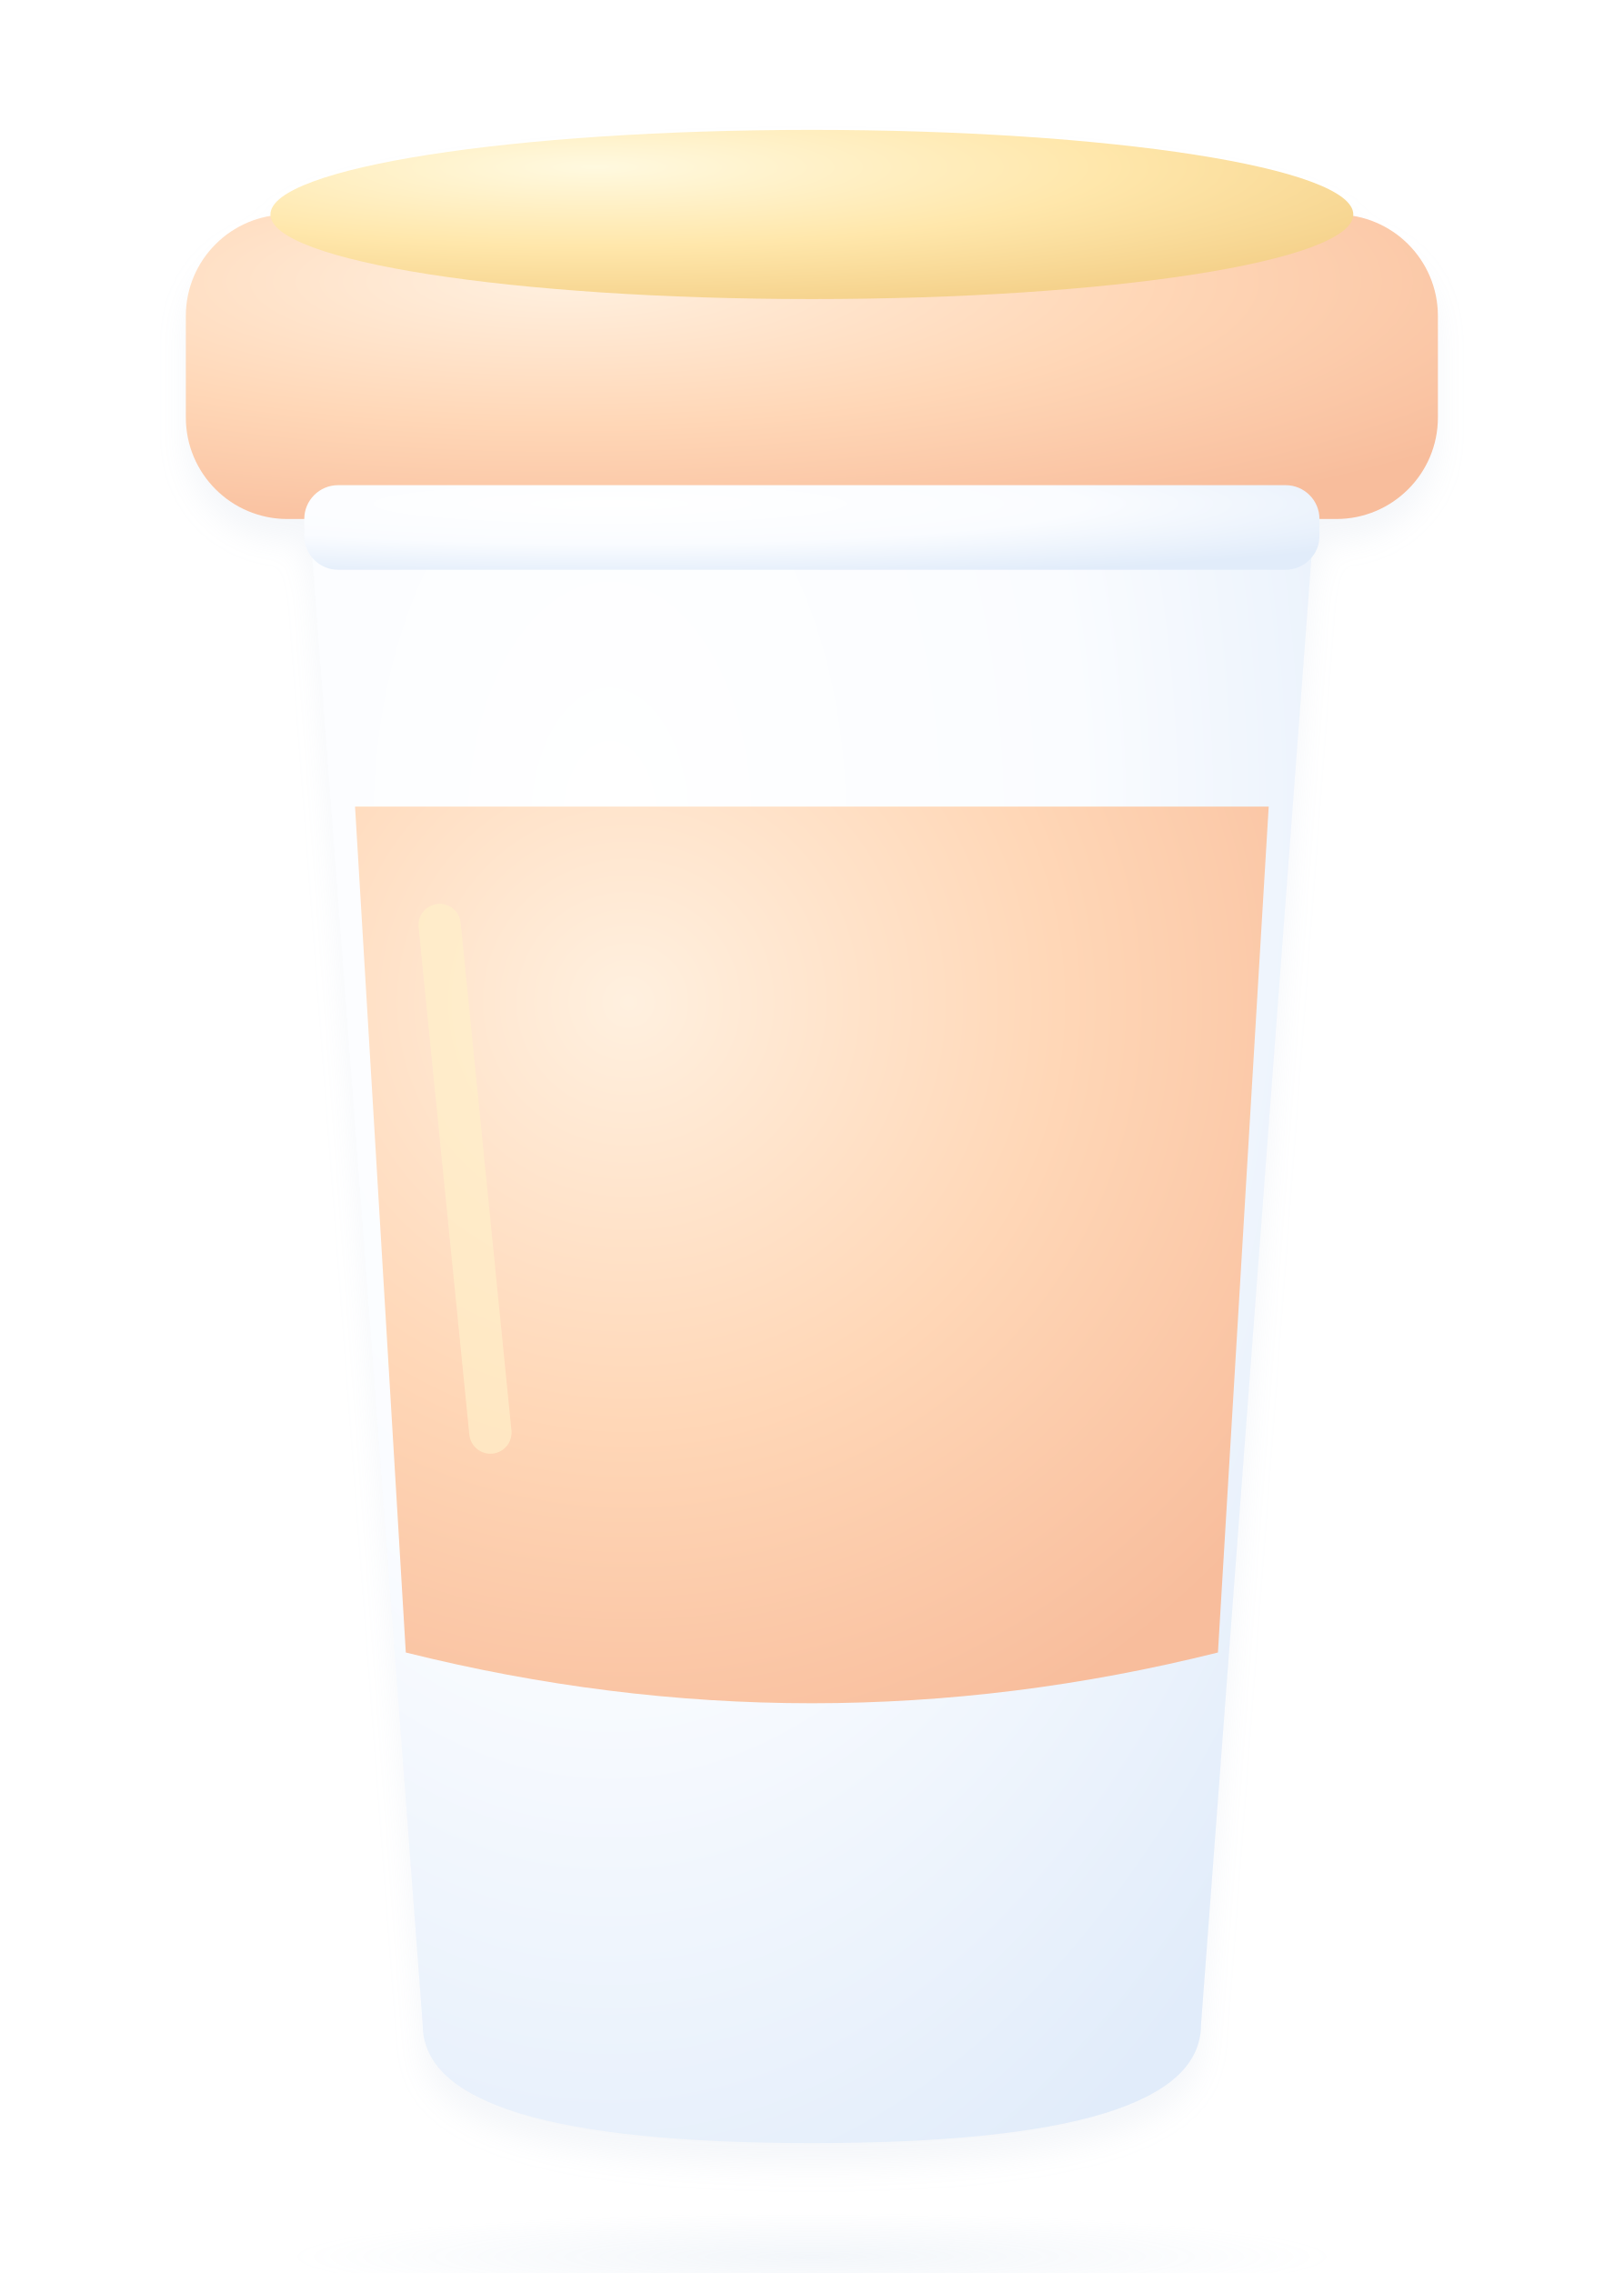
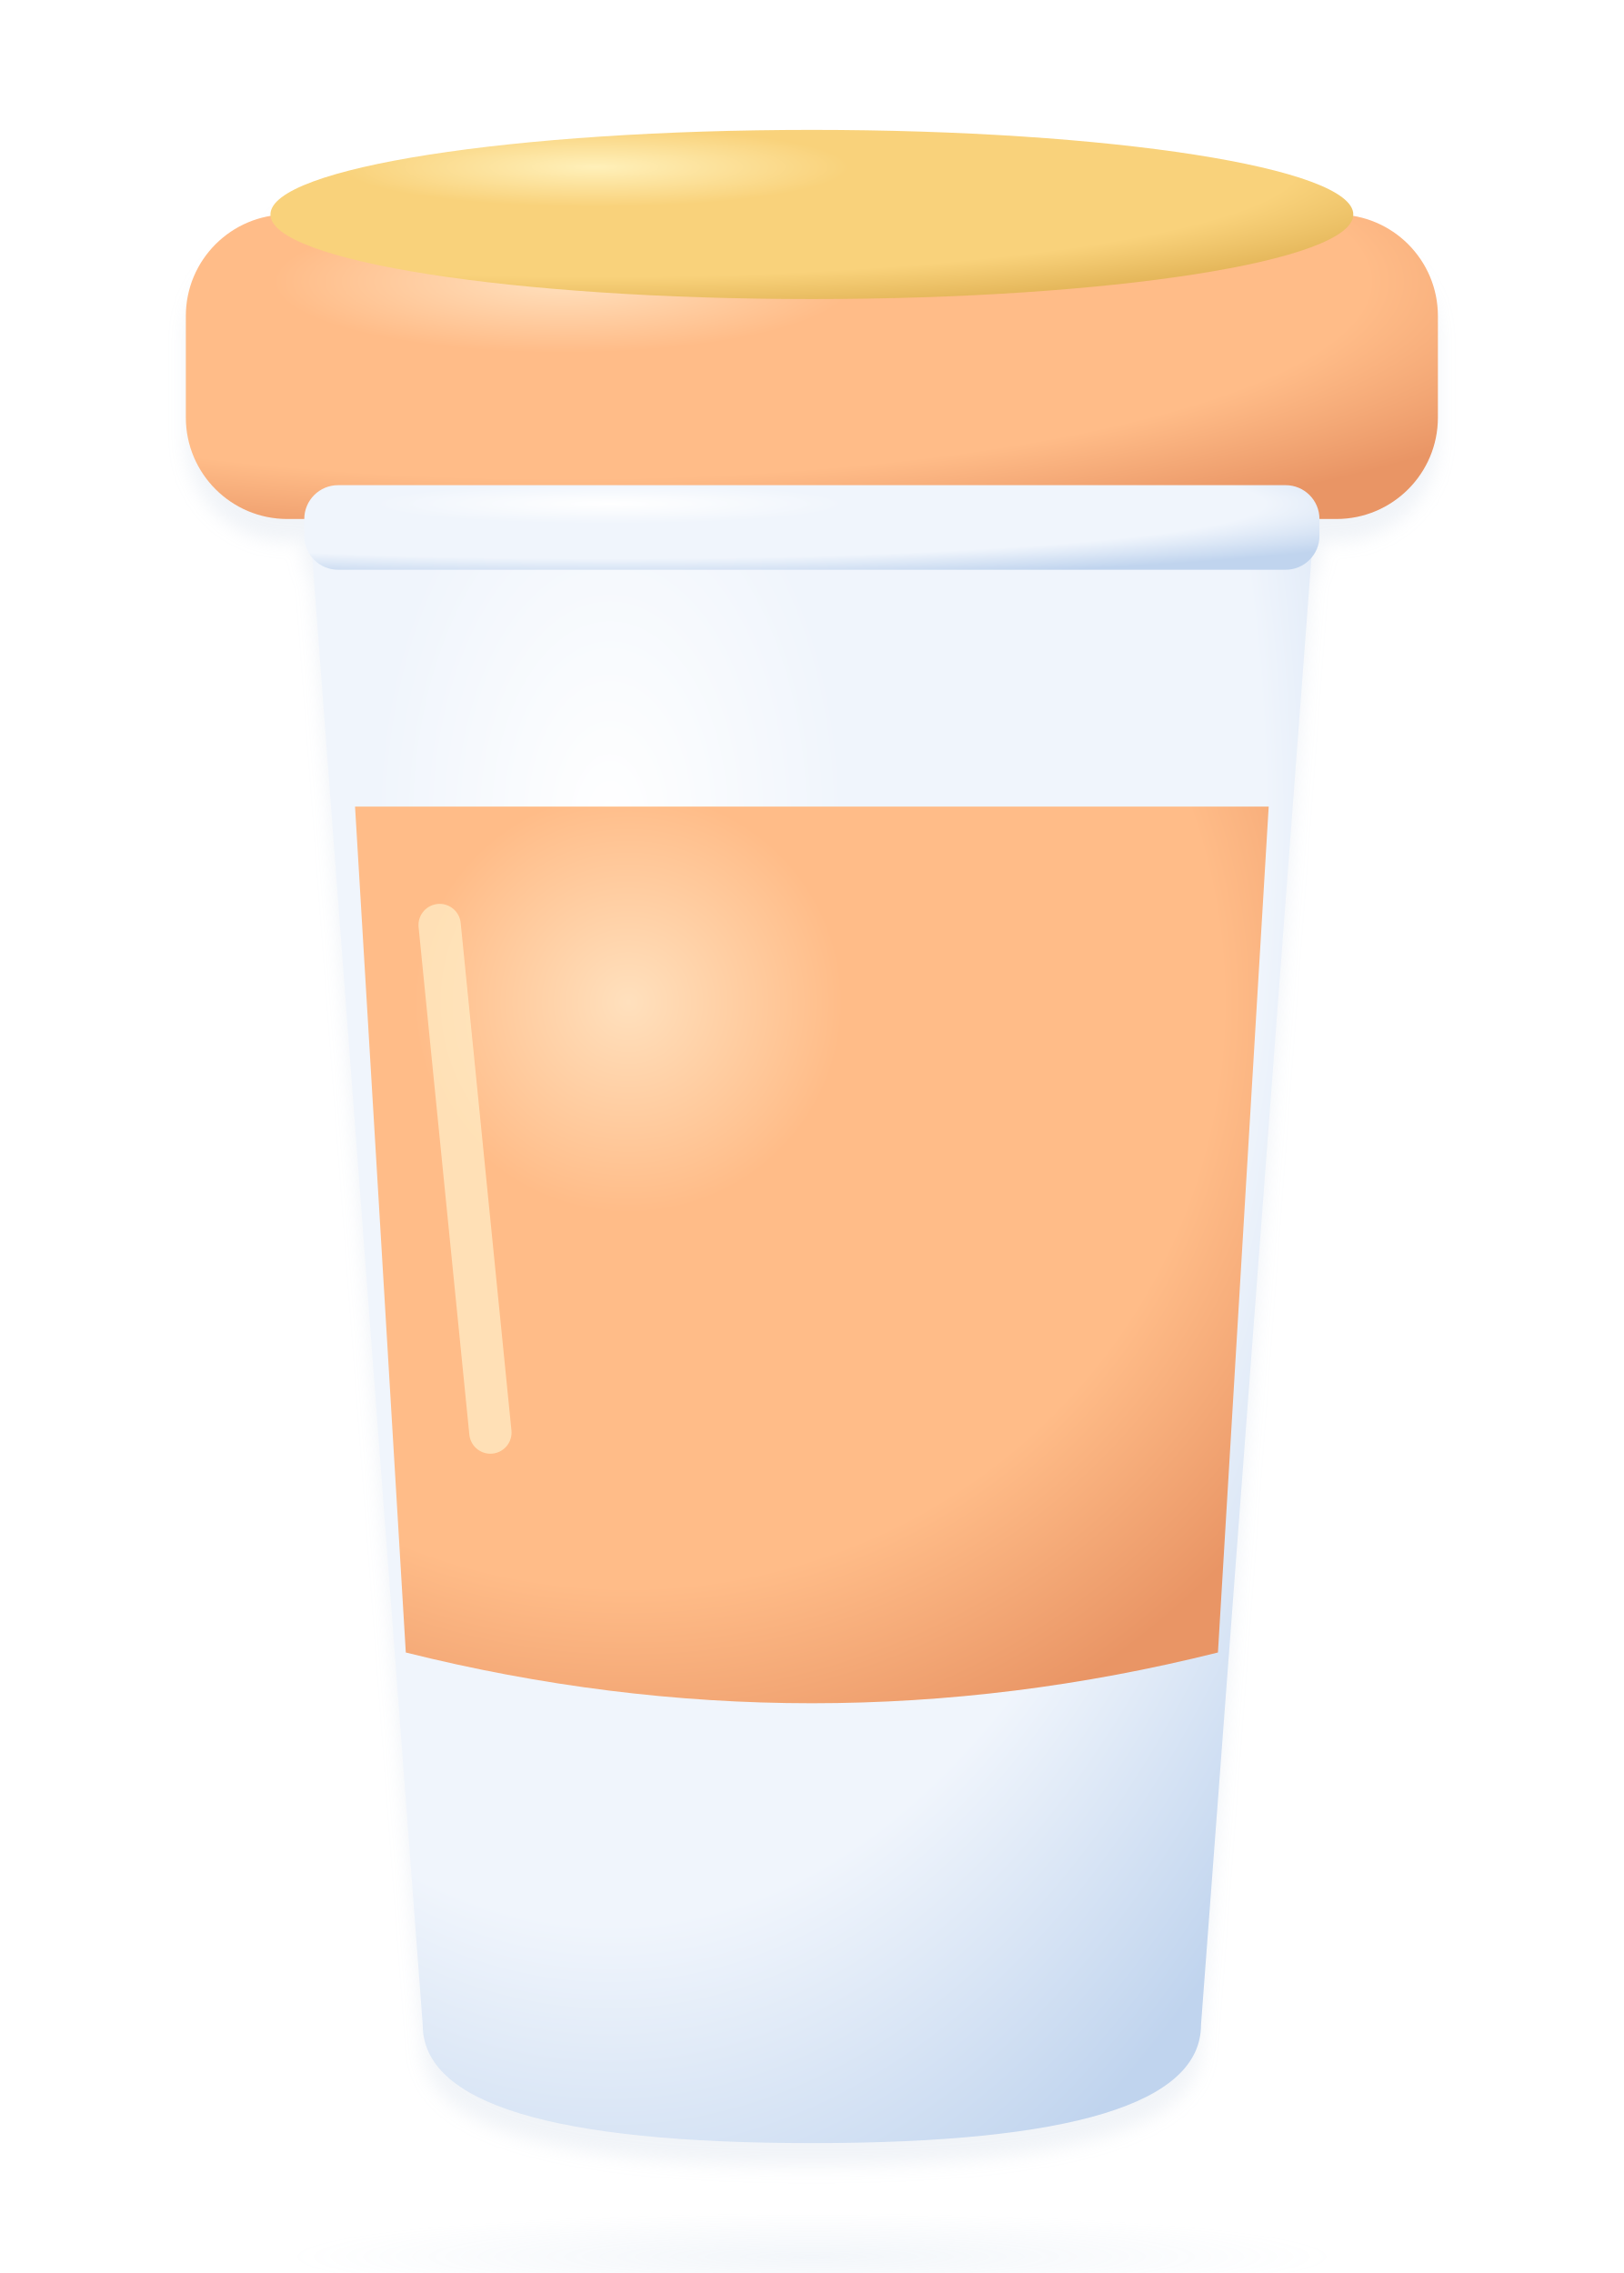
<svg xmlns="http://www.w3.org/2000/svg" viewBox="0 0 100 140" width="100" height="140" preserveAspectRatio="xMidYMid meet">
  <defs>
    <radialGradient id="white" cx="30%" cy="22%" r="90%">
      <stop stop-color="#ffffff" />
-       <stop offset=".52" stop-color="#fafcff" />
-       <stop offset="1" stop-color="#e1ecfa" />
+       <stop offset=".26" stop-color="#f0f5fc" />
+       <stop offset=".72" stop-color="#f0f5fc" />
+       <stop offset="1" stop-color="#c0d4ee" />
    </radialGradient>
    <radialGradient id="orange" cx="30%" cy="22%" r="90%">
-       <stop stop-color="#fff0df" />
-       <stop offset=".52" stop-color="#ffd7b7" />
-       <stop offset="1" stop-color="#f8bd9c" />
+       <stop stop-color="#ffe0bd" />
+       <stop offset=".26" stop-color="#ffbc88" />
+       <stop offset=".72" stop-color="#ffbc88" />
+       <stop offset="1" stop-color="#e99565" />
    </radialGradient>
    <radialGradient id="gold" cx="30%" cy="22%" r="90%">
-       <stop stop-color="#fff9df" />
-       <stop offset=".52" stop-color="#ffe7ab" />
-       <stop offset="1" stop-color="#f3ce86" />
+       <stop stop-color="#fff0b9" />
+       <stop offset=".26" stop-color="#f9d27b" />
+       <stop offset=".72" stop-color="#f9d27b" />
+       <stop offset="1" stop-color="#deae50" />
    </radialGradient>
    <radialGradient id="floor-shadow">
      <stop stop-color="#9db9d8" stop-opacity=".12" />
      <stop offset=".6" stop-color="#9db9d8" stop-opacity=".05" />
      <stop offset="1" stop-color="#9db9d8" stop-opacity="0" />
    </radialGradient>
    <filter id="object-shadow" filterUnits="userSpaceOnUse" x="-10" y="-10" width="120" height="164" color-interpolation-filters="sRGB">
-       <feGaussianBlur in="SourceAlpha" stdDeviation=".85" result="soft-shadow" />
+       <feGaussianBlur in="SourceAlpha" stdDeviation=".55" result="soft-shadow" />
      <feOffset in="soft-shadow" dy="1.4" result="offset-shadow" />
-       <feFlood flood-color="#96acce" flood-opacity=".10" />
+       <feFlood flood-color="#96acce" flood-opacity=".14" />
      <feComposite in2="offset-shadow" operator="in" />
      <feMerge>
        <feMergeNode />
        <feMergeNode in="SourceGraphic" />
      </feMerge>
    </filter>
  </defs>
  <ellipse cx="50.0" cy="139" rx="32.0" ry="2.7" fill="url(#floor-shadow)" />
  <g filter="url(#object-shadow)">
    <g id="item-model" transform="translate(-2.10084 -4.504202) scale(1.042017)">
      <path d="M20 31 H80 L73 124 Q73 131 50 131 Q27 131 27 124Z" fill="url(#white)" />
      <path d="M23 52 H77 L74 102 Q50 108 26 102Z" fill="url(#orange)" />
      <rect x="13" y="17" width="74" height="18" rx="6" fill="url(#orange)" />
      <ellipse cx="50" cy="17" rx="32" ry="5" fill="url(#gold)" />
      <rect x="20" y="33" width="60" height="5" rx="2" fill="url(#white)" />
      <path d="M28 59 L31 89" fill="none" stroke="#fff0c9" stroke-width="2.5" stroke-linecap="round" stroke-linejoin="round" opacity=".7" />
    </g>
  </g>
</svg>
